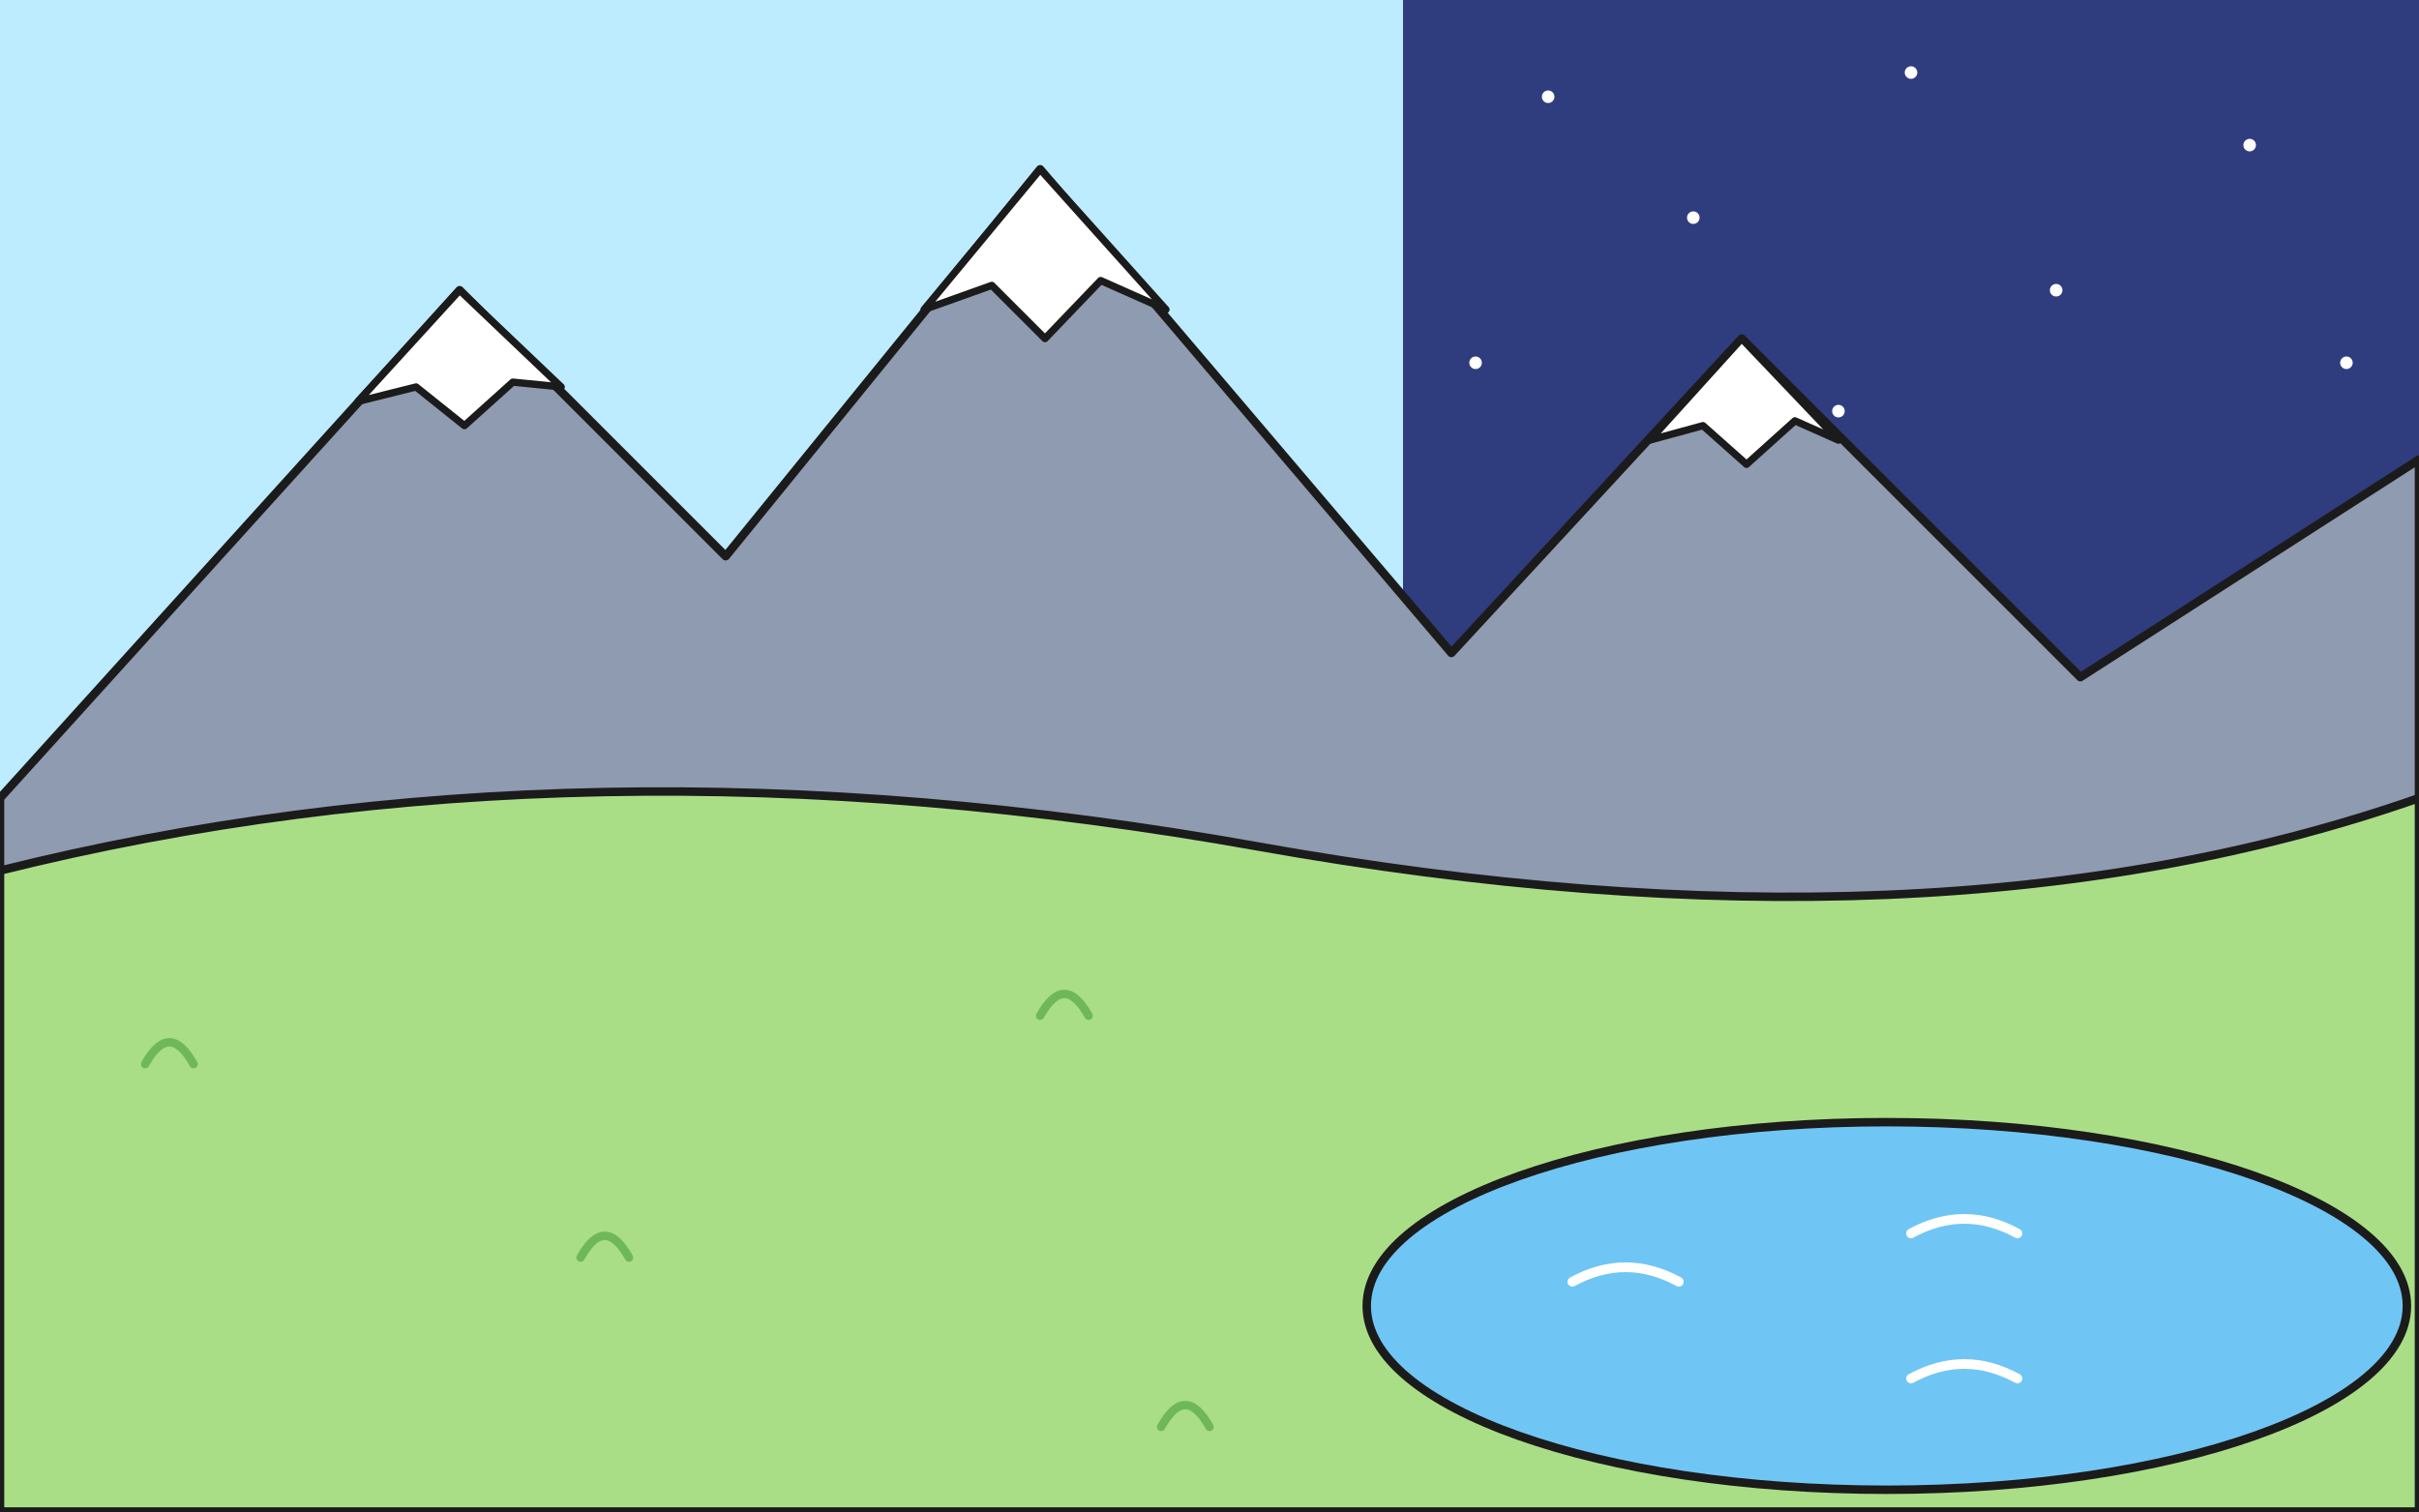
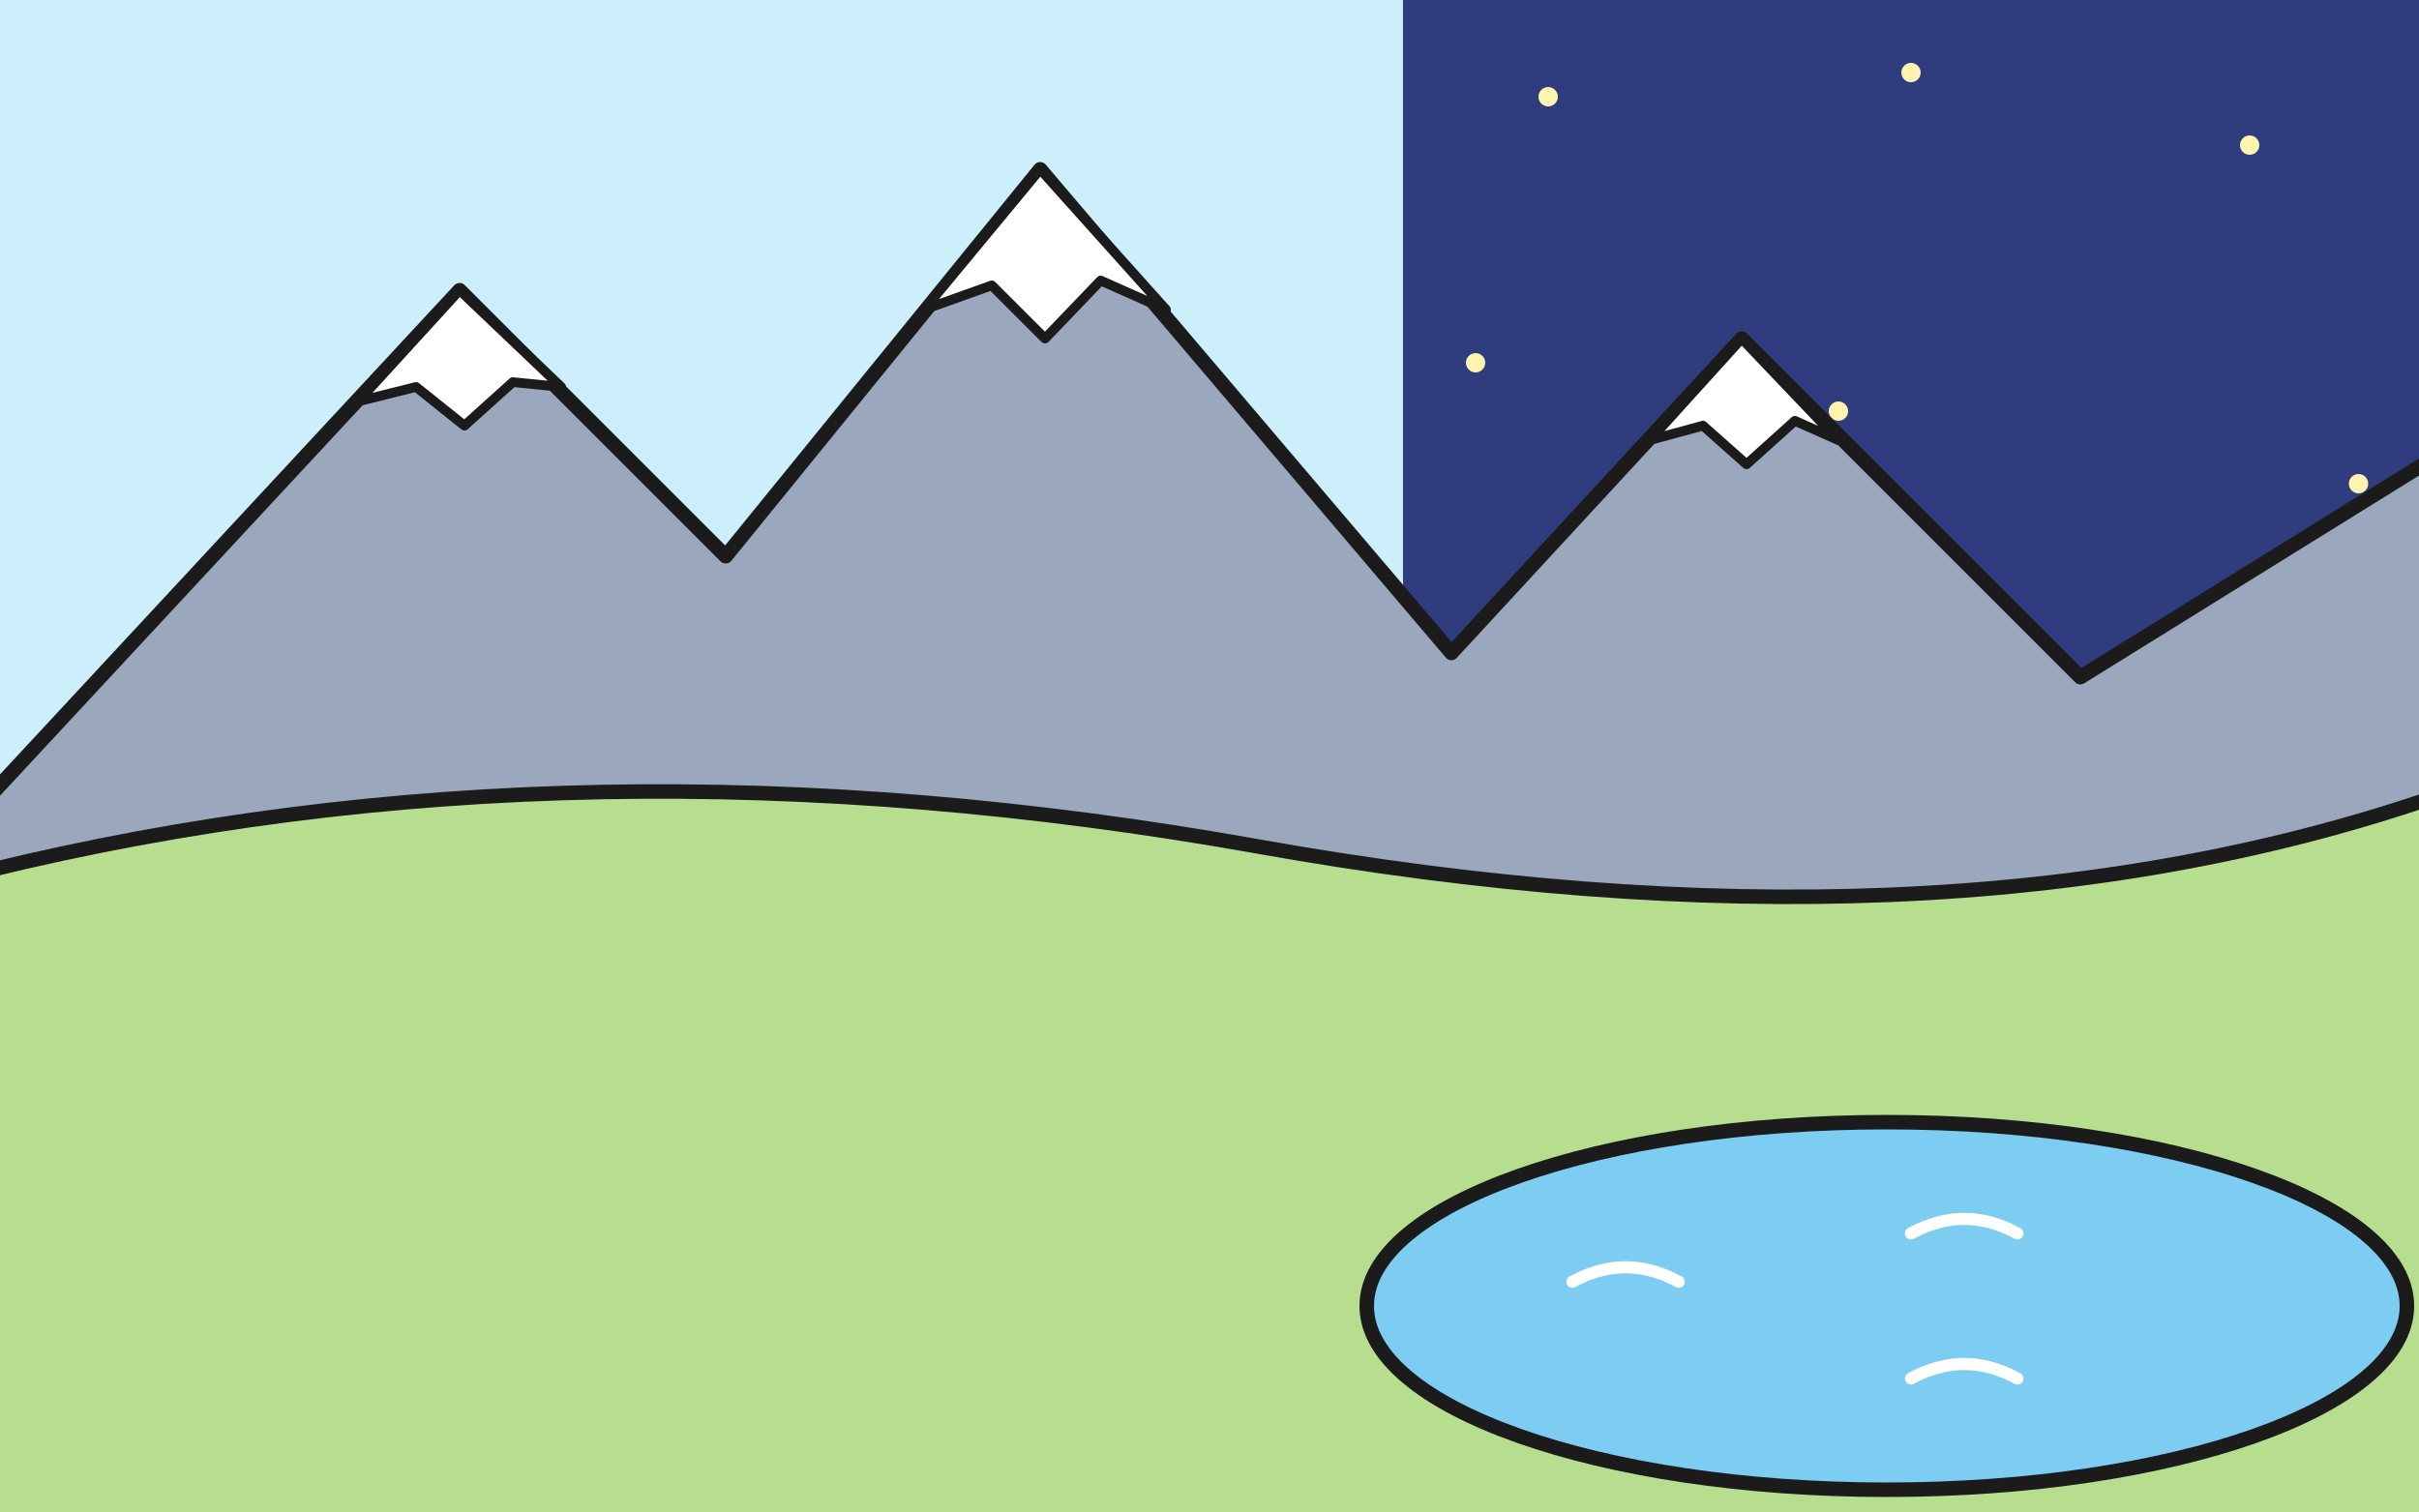
<svg xmlns="http://www.w3.org/2000/svg" viewBox="0 0 1000 625">
-   <g stroke="#1b1b1b" stroke-width="3.5" stroke-linecap="round" stroke-linejoin="round">
-     <rect width="580" height="340" fill="#BDEBFF" stroke="none" />
+   <g stroke="#1b1b1b" stroke-width="5" stroke-linecap="round" stroke-linejoin="round">
+     <rect width="580" height="340" fill="#CDEFFC" stroke="none" />
    <rect x="580" width="420" height="340" fill="#2F3C7E" stroke="none" />
-     <circle cx="640" cy="40" r="2.6" fill="#fff" stroke="none" />
-     <circle cx="700" cy="90" r="2.6" fill="#fff" stroke="none" />
-     <circle cx="790" cy="30" r="2.6" fill="#fff" stroke="none" />
-     <circle cx="850" cy="120" r="2.6" fill="#fff" stroke="none" />
-     <circle cx="930" cy="60" r="2.6" fill="#fff" stroke="none" />
-     <circle cx="970" cy="150" r="2.6" fill="#fff" stroke="none" />
-     <circle cx="610" cy="150" r="2.6" fill="#fff" stroke="none" />
-     <circle cx="760" cy="170" r="2.6" fill="#fff" stroke="none" />
-     <path d="M0 330L190 120L300 230L430 70L600 270L720 140L860 280L1000 190V400H0Z" fill="#8E9BB0" />
-     <path d="M430 70L382 128L410 118L432 140L455 116L482 128ZM190 120L148 166L172 160L192 176L212 158L232 160ZM720 140L682 182L704 176L722 192L742 174L760 182Z" fill="#fff" stroke-width="3" />
-     <path d="M0 360Q240 300 520 350T1000 330V625H0Z" fill="#A9DE86" />
-     <ellipse cx="780" cy="540" rx="215" ry="76" fill="#6FC6F5" />
-     <path d="M650 530q22 -12 44 0M790 510q22 -12 44 0M790 570q22 -12 44 0" fill="none" stroke="#fff" stroke-width="4" />
-     <path d="M60 440q10 -18 20 0M240 520q10 -18 20 0M430 420q10 -18 20 0M480 590q10 -18 20 0" fill="none" stroke="#6EB85A" />
+     <g fill="#FFF3B0" stroke="none">
+       <circle cx="640" cy="40" r="4" />
+       <circle cx="790" cy="30" r="4" />
+       <circle cx="930" cy="60" r="4" />
+       <circle cx="610" cy="150" r="4" />
+       <circle cx="760" cy="170" r="4" />
+       <circle cx="975" cy="200" r="4" />
+     </g>
+     <path d="M-5 330L190 120L300 230L430 70L600 270L720 140L860 280L1005 190V400H-5Z" fill="#9AA7BC" stroke-width="6" />
+     <path d="M430 70L382 128L410 118L432 140L455 116L482 128ZM190 120L148 166L172 160L192 176L212 158L232 160ZM720 140L682 182L704 176L722 192L742 174L760 182Z" fill="#fff" stroke-width="4" />
+     <path d="M-5 360Q240 300 520 350T1005 330V630H-5Z" fill="#B7DE8F" stroke-width="6" />
+     <ellipse cx="780" cy="540" rx="215" ry="76" fill="#7DCDF2" stroke-width="6" />
+     <path d="M650 530q22 -12 44 0M790 510q22 -12 44 0M790 570q22 -12 44 0" fill="none" stroke="#fff" stroke-width="5" />
  </g>
</svg>
